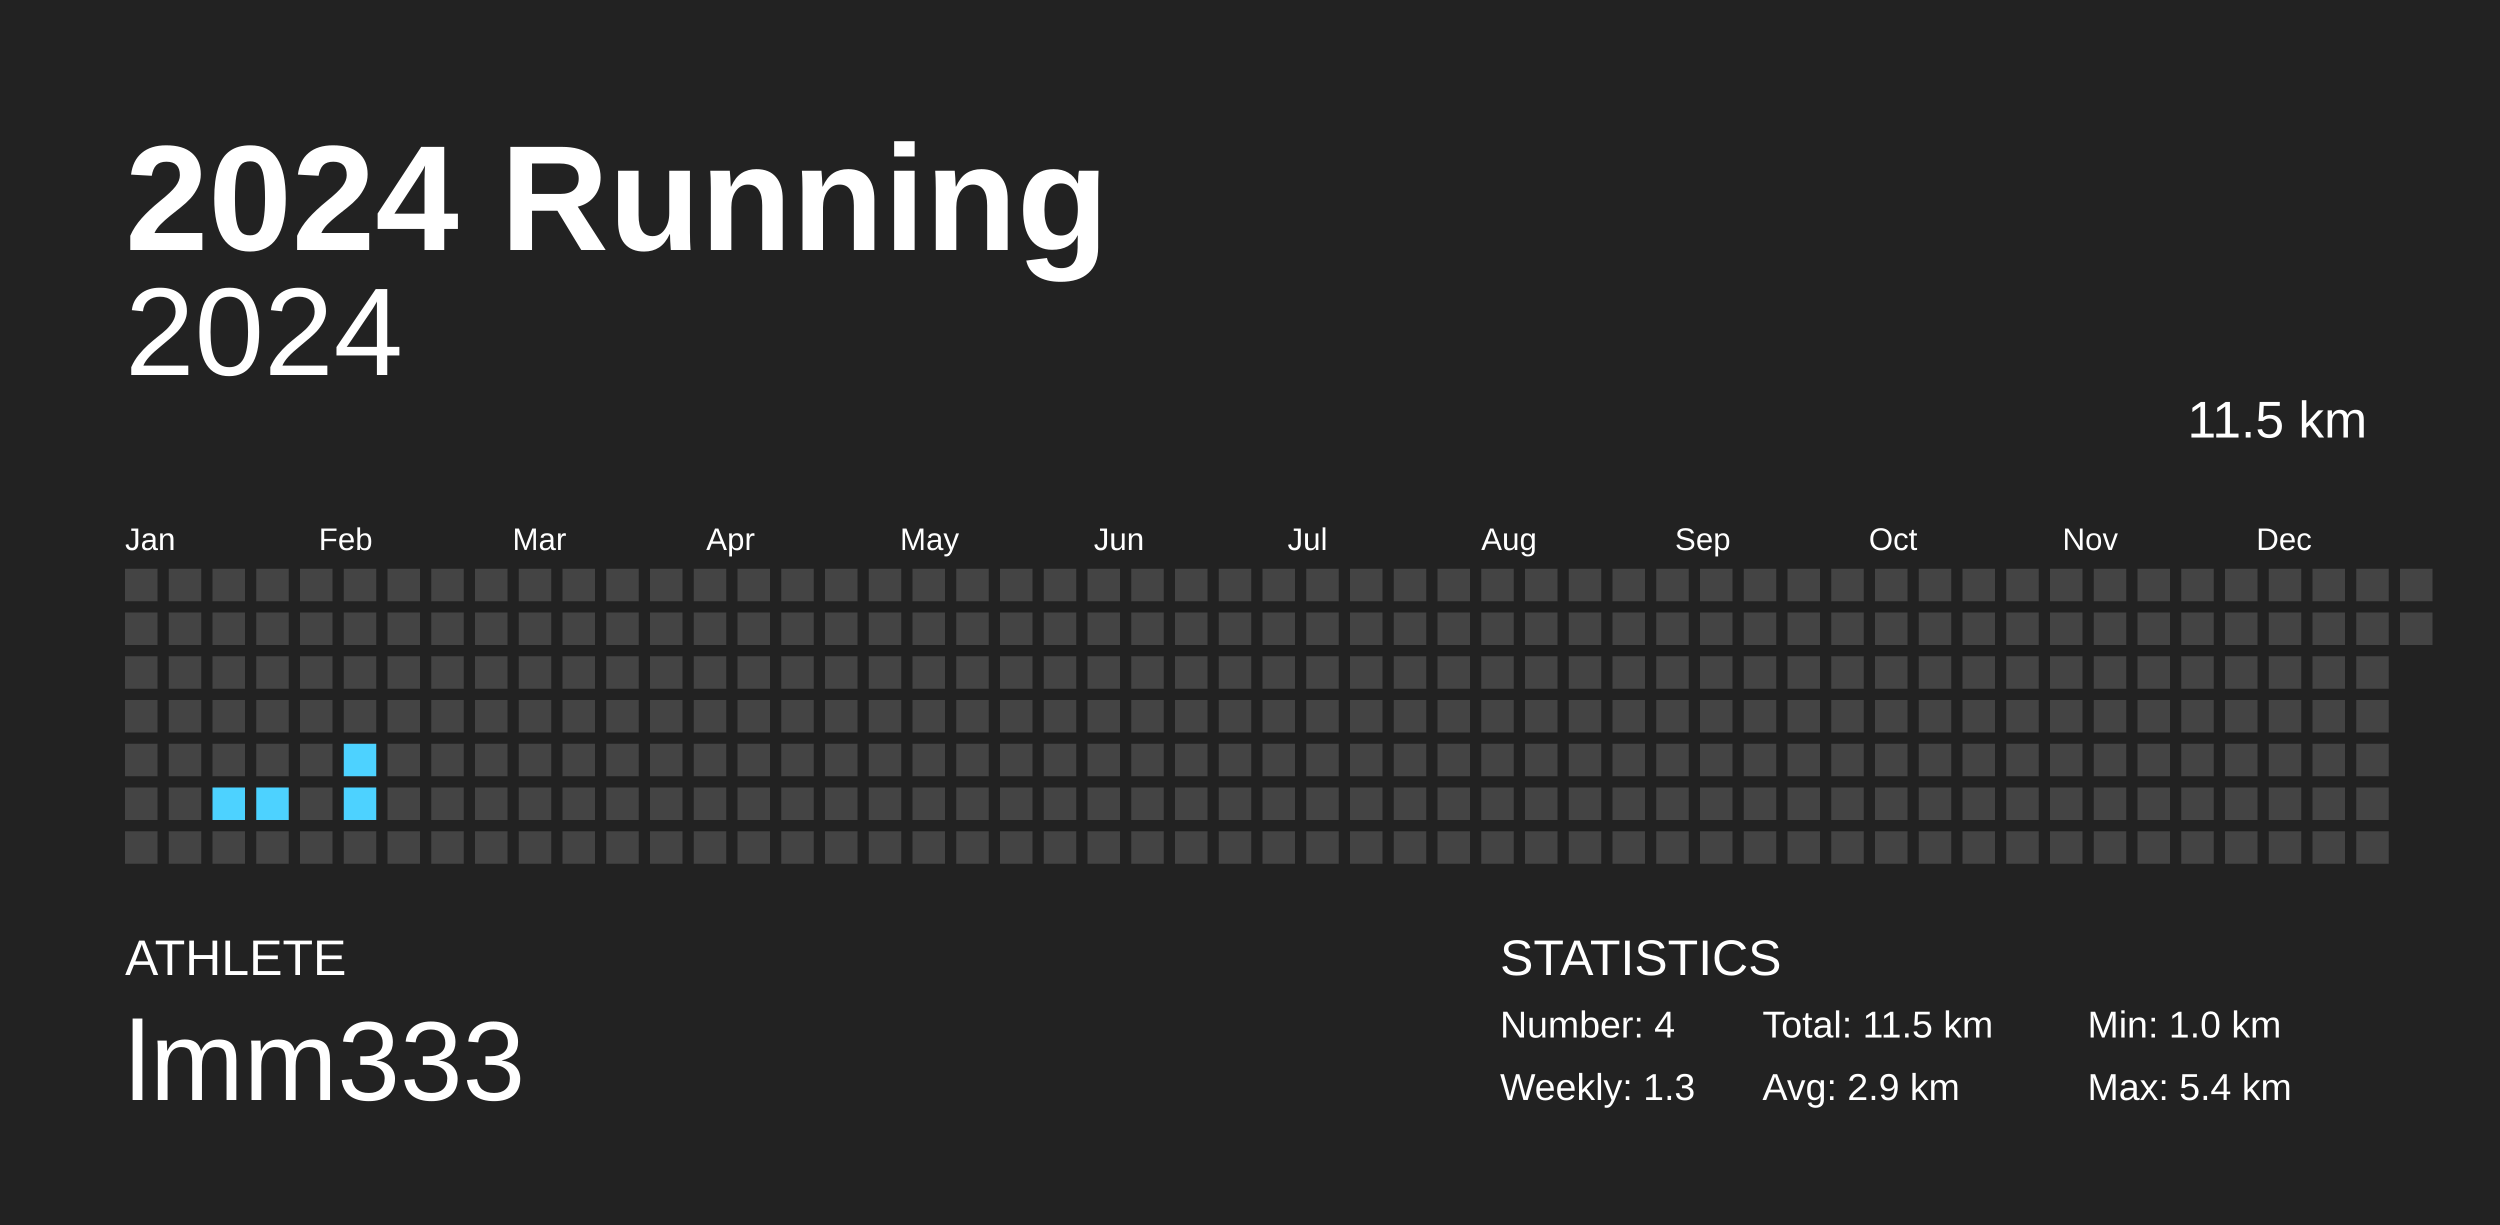
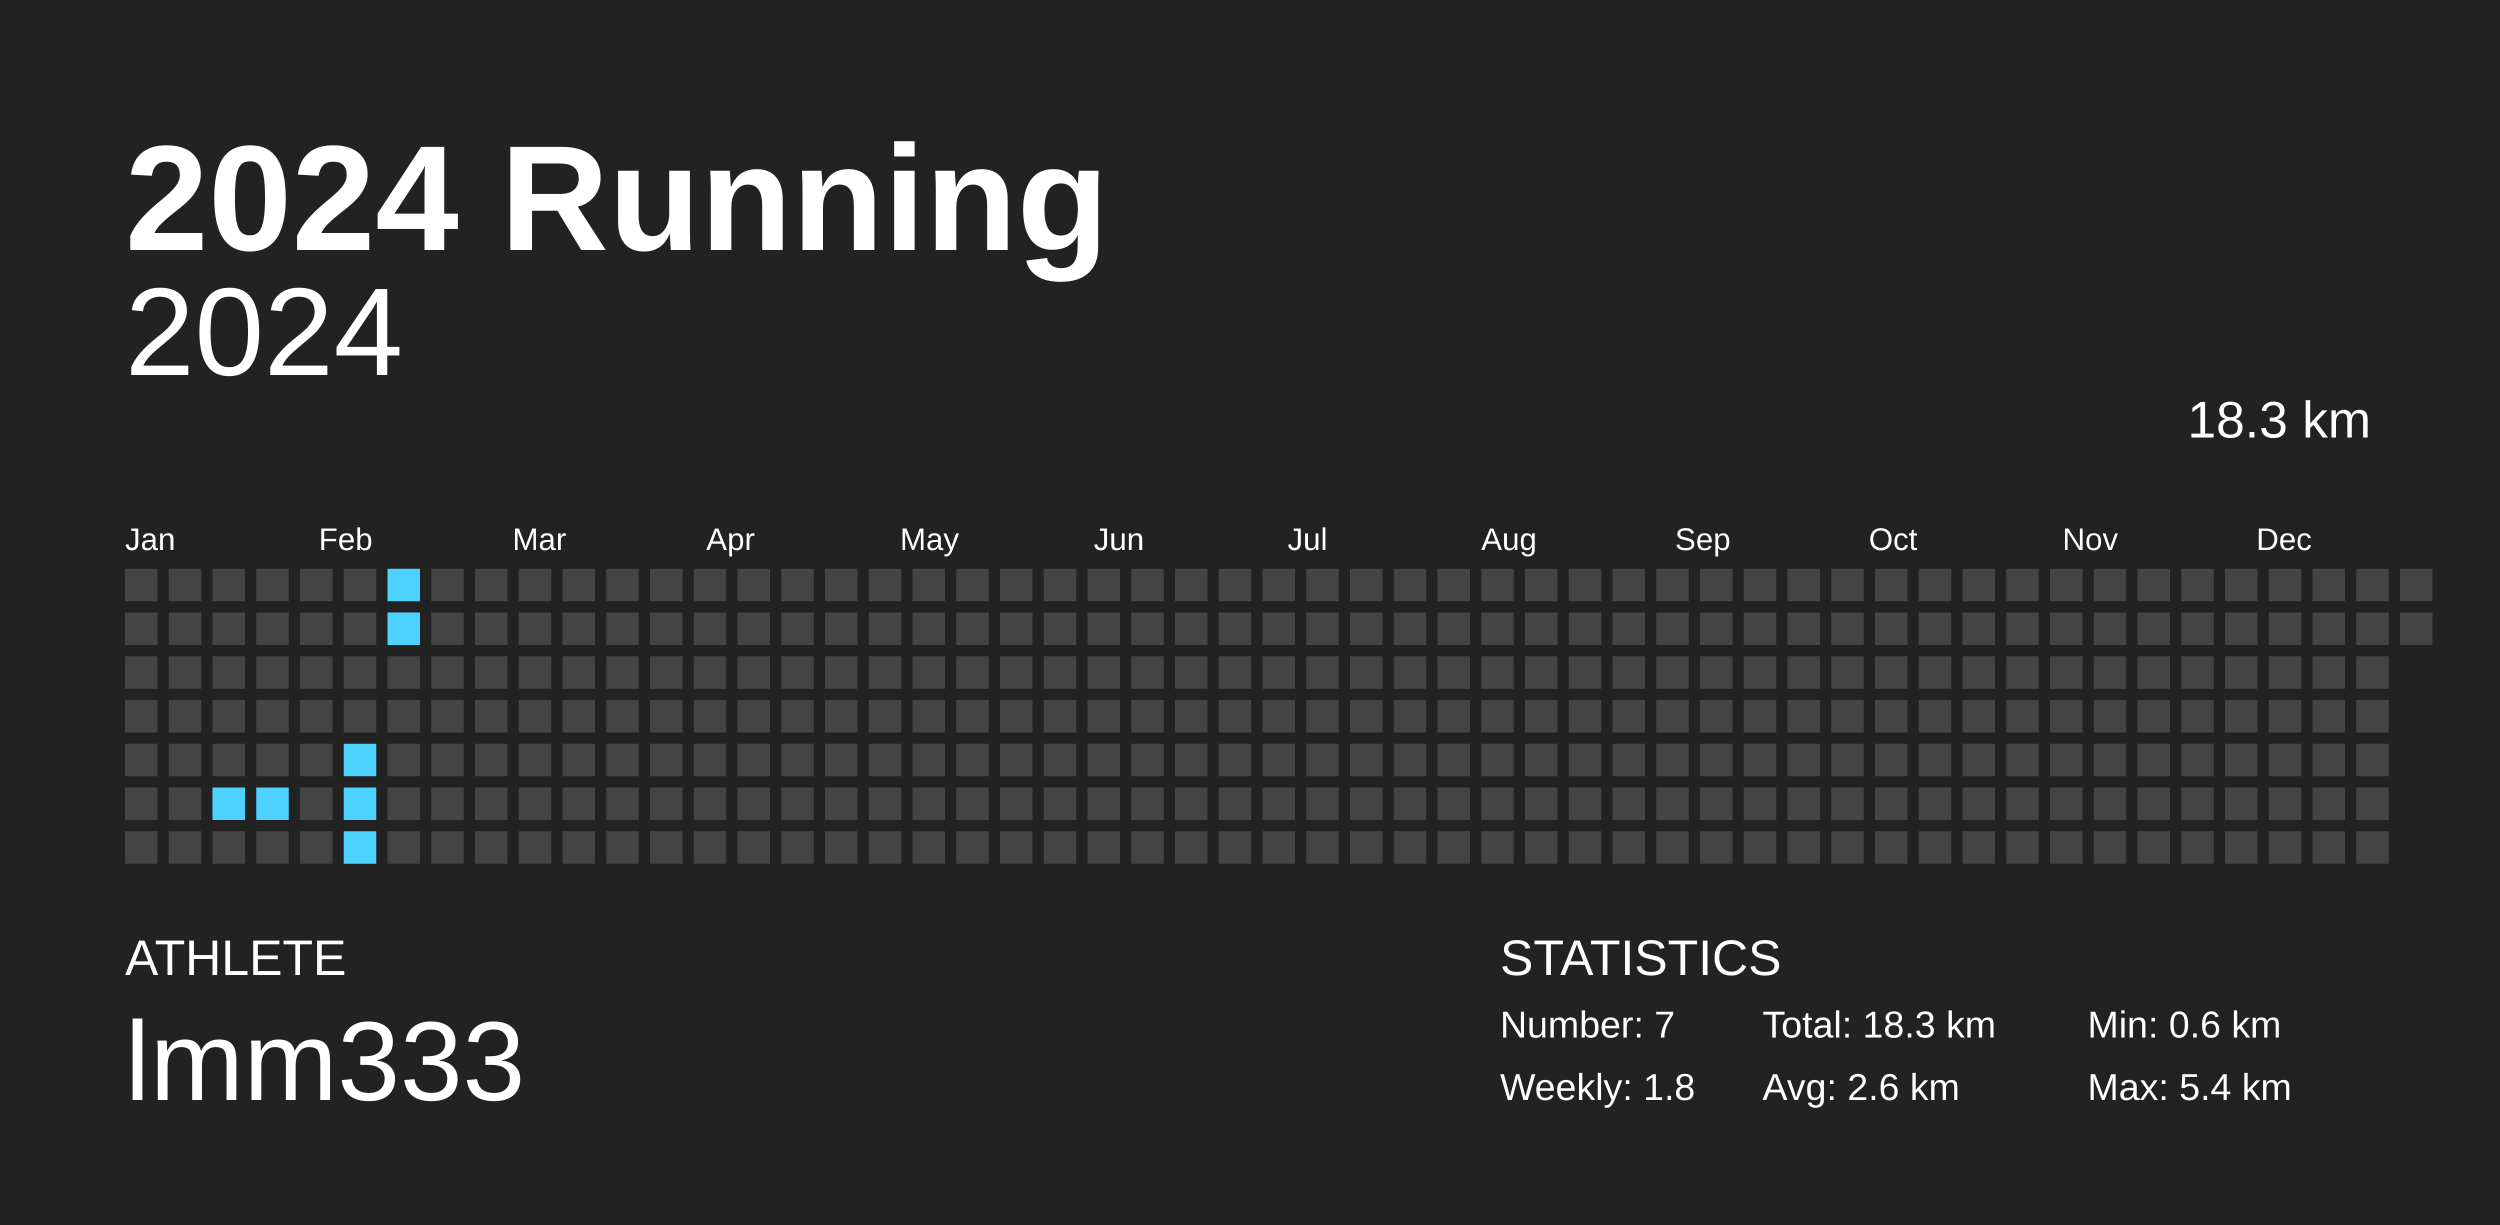
<svg xmlns="http://www.w3.org/2000/svg" baseProfile="full" height="98mm" version="1.1" viewBox="0,0,200,98" width="200mm">
  <defs />
  <rect fill="#222222" height="98" width="200" x="0" y="0" />
  <text fill="#FFFFFF" style="font-size:12px; font-family:Arial; font-weight:bold;" x="10" y="20">2024 Running</text>
  <text fill="#FFFFFF" style="font-size:4px; font-family:Arial" x="10" y="78">ATHLETE</text>
  <text fill="#FFFFFF" style="font-size:9px; font-family:Arial" x="10" y="88">lmm333</text>
  <text fill="#FFFFFF" style="font-size:4px; font-family:Arial" x="120" y="78">STATISTICS</text>
-   <text fill="#FFFFFF" style="font-size:3px; font-family:Arial" x="120" y="83">Number: 4</text>
-   <text fill="#FFFFFF" style="font-size:3px; font-family:Arial" x="120" y="88">Weekly: 1.3</text>
-   <text fill="#FFFFFF" style="font-size:3px; font-family:Arial" x="141" y="83">Total: 11.5 km</text>
-   <text fill="#FFFFFF" style="font-size:3px; font-family:Arial" x="141" y="88">Avg: 2.9 km</text>
-   <text fill="#FFFFFF" style="font-size:3px; font-family:Arial" x="167" y="83">Min: 1.0 km</text>
+   <text fill="#FFFFFF" style="font-size:3px; font-family:Arial" x="120" y="83">Number: 7</text>
+   <text fill="#FFFFFF" style="font-size:3px; font-family:Arial" x="120" y="88">Weekly: 1.8</text>
+   <text fill="#FFFFFF" style="font-size:3px; font-family:Arial" x="141" y="83">Total: 18.3 km</text>
+   <text fill="#FFFFFF" style="font-size:3px; font-family:Arial" x="141" y="88">Avg: 2.6 km</text>
+   <text fill="#FFFFFF" style="font-size:3px; font-family:Arial" x="167" y="83">Min: 0.6 km</text>
  <text fill="#FFFFFF" style="font-size:3px; font-family:Arial" x="167" y="88">Max: 5.4 km</text>
  <text alignment-baseline="hanging" fill="#FFFFFF" style="font-size:10.0px; font-family:Arial;" x="10" y="30">2024</text>
-   <text alignment-baseline="hanging" fill="#FFFFFF" style="font-size:4.125px; font-family:Arial;" x="175" y="35">11.5 km</text>
+   <text alignment-baseline="hanging" fill="#FFFFFF" style="font-size:4.125px; font-family:Arial;" x="175" y="35">18.3 km</text>
  <text fill="#FFFFFF" style="font-size:2.5px; font-family:Arial" x="10.0" y="44">Jan</text>
  <text fill="#FFFFFF" style="font-size:2.5px; font-family:Arial" x="25.5" y="44">Feb</text>
  <text fill="#FFFFFF" style="font-size:2.5px; font-family:Arial" x="41.0" y="44">Mar</text>
  <text fill="#FFFFFF" style="font-size:2.5px; font-family:Arial" x="56.5" y="44">Apr</text>
  <text fill="#FFFFFF" style="font-size:2.5px; font-family:Arial" x="72.0" y="44">May</text>
  <text fill="#FFFFFF" style="font-size:2.5px; font-family:Arial" x="87.5" y="44">Jun</text>
  <text fill="#FFFFFF" style="font-size:2.5px; font-family:Arial" x="103.0" y="44">Jul</text>
  <text fill="#FFFFFF" style="font-size:2.5px; font-family:Arial" x="118.5" y="44">Aug</text>
  <text fill="#FFFFFF" style="font-size:2.5px; font-family:Arial" x="134.0" y="44">Sep</text>
  <text fill="#FFFFFF" style="font-size:2.5px; font-family:Arial" x="149.5" y="44">Oct</text>
  <text fill="#FFFFFF" style="font-size:2.5px; font-family:Arial" x="165.0" y="44">Nov</text>
  <text fill="#FFFFFF" style="font-size:2.5px; font-family:Arial" x="180.5" y="44">Dec</text>
  <rect fill="#444444" height="2.6" width="2.6" x="10.0" y="45.5" />
  <rect fill="#444444" height="2.6" width="2.6" x="10.0" y="49.0" />
  <rect fill="#444444" height="2.6" width="2.6" x="10.0" y="52.5" />
  <rect fill="#444444" height="2.6" width="2.6" x="10.0" y="56.0" />
  <rect fill="#444444" height="2.6" width="2.6" x="10.0" y="59.5" />
  <rect fill="#444444" height="2.6" width="2.6" x="10.0" y="63.0" />
  <rect fill="#444444" height="2.6" width="2.6" x="10.0" y="66.5" />
  <rect fill="#444444" height="2.6" width="2.6" x="13.5" y="45.5" />
  <rect fill="#444444" height="2.6" width="2.6" x="13.5" y="49.0" />
  <rect fill="#444444" height="2.6" width="2.6" x="13.5" y="52.5" />
  <rect fill="#444444" height="2.6" width="2.6" x="13.5" y="56.0" />
  <rect fill="#444444" height="2.6" width="2.6" x="13.5" y="59.5" />
  <rect fill="#444444" height="2.6" width="2.6" x="13.5" y="63.0" />
  <rect fill="#444444" height="2.6" width="2.6" x="13.5" y="66.5" />
  <rect fill="#444444" height="2.6" width="2.6" x="17.0" y="45.5" />
  <rect fill="#444444" height="2.6" width="2.6" x="17.0" y="49.0" />
  <rect fill="#444444" height="2.6" width="2.6" x="17.0" y="52.5" />
  <rect fill="#444444" height="2.6" width="2.6" x="17.0" y="56.0" />
  <rect fill="#444444" height="2.6" width="2.6" x="17.0" y="59.5" />
  <rect fill="#4dd2ff" height="2.6" width="2.6" x="17.0" y="63.0" />
  <rect fill="#444444" height="2.6" width="2.6" x="17.0" y="66.5" />
  <rect fill="#444444" height="2.6" width="2.6" x="20.5" y="45.5" />
  <rect fill="#444444" height="2.6" width="2.6" x="20.5" y="49.0" />
  <rect fill="#444444" height="2.6" width="2.6" x="20.5" y="52.5" />
  <rect fill="#444444" height="2.6" width="2.6" x="20.5" y="56.0" />
  <rect fill="#444444" height="2.6" width="2.6" x="20.5" y="59.5" />
  <rect fill="#4dd2ff" height="2.6" width="2.6" x="20.5" y="63.0" />
  <rect fill="#444444" height="2.6" width="2.6" x="20.5" y="66.5" />
  <rect fill="#444444" height="2.6" width="2.6" x="24.0" y="45.5" />
  <rect fill="#444444" height="2.6" width="2.6" x="24.0" y="49.0" />
  <rect fill="#444444" height="2.6" width="2.6" x="24.0" y="52.5" />
  <rect fill="#444444" height="2.6" width="2.6" x="24.0" y="56.0" />
  <rect fill="#444444" height="2.6" width="2.6" x="24.0" y="59.5" />
  <rect fill="#444444" height="2.6" width="2.6" x="24.0" y="63.0" />
  <rect fill="#444444" height="2.6" width="2.6" x="24.0" y="66.5" />
  <rect fill="#444444" height="2.6" width="2.6" x="27.5" y="45.5" />
  <rect fill="#444444" height="2.6" width="2.6" x="27.5" y="49.0" />
  <rect fill="#444444" height="2.6" width="2.6" x="27.5" y="52.5" />
  <rect fill="#444444" height="2.6" width="2.6" x="27.5" y="56.0" />
  <rect fill="#4dd2ff" height="2.6" width="2.6" x="27.5" y="59.5" />
  <rect fill="#4dd2ff" height="2.6" width="2.6" x="27.5" y="63.0" />
-   <rect fill="#444444" height="2.6" width="2.6" x="27.5" y="66.5" />
-   <rect fill="#444444" height="2.6" width="2.6" x="31.0" y="45.5" />
-   <rect fill="#444444" height="2.6" width="2.6" x="31.0" y="49.0" />
+   <rect fill="#4dd2ff" height="2.6" width="2.6" x="27.5" y="66.5" />
+   <rect fill="#4dd2ff" height="2.6" width="2.6" x="31.0" y="45.5" />
+   <rect fill="#4dd2ff" height="2.6" width="2.6" x="31.0" y="49.0" />
  <rect fill="#444444" height="2.6" width="2.6" x="31.0" y="52.5" />
  <rect fill="#444444" height="2.6" width="2.6" x="31.0" y="56.0" />
  <rect fill="#444444" height="2.6" width="2.6" x="31.0" y="59.5" />
  <rect fill="#444444" height="2.6" width="2.6" x="31.0" y="63.0" />
  <rect fill="#444444" height="2.6" width="2.6" x="31.0" y="66.5" />
  <rect fill="#444444" height="2.6" width="2.6" x="34.5" y="45.5" />
  <rect fill="#444444" height="2.6" width="2.6" x="34.5" y="49.0" />
  <rect fill="#444444" height="2.6" width="2.6" x="34.5" y="52.5" />
  <rect fill="#444444" height="2.6" width="2.6" x="34.5" y="56.0" />
  <rect fill="#444444" height="2.6" width="2.6" x="34.5" y="59.5" />
  <rect fill="#444444" height="2.6" width="2.6" x="34.5" y="63.0" />
  <rect fill="#444444" height="2.6" width="2.6" x="34.5" y="66.5" />
  <rect fill="#444444" height="2.6" width="2.6" x="38.0" y="45.5" />
  <rect fill="#444444" height="2.6" width="2.6" x="38.0" y="49.0" />
  <rect fill="#444444" height="2.6" width="2.6" x="38.0" y="52.5" />
  <rect fill="#444444" height="2.6" width="2.6" x="38.0" y="56.0" />
  <rect fill="#444444" height="2.6" width="2.6" x="38.0" y="59.5" />
  <rect fill="#444444" height="2.6" width="2.6" x="38.0" y="63.0" />
  <rect fill="#444444" height="2.6" width="2.6" x="38.0" y="66.5" />
  <rect fill="#444444" height="2.6" width="2.6" x="41.5" y="45.5" />
  <rect fill="#444444" height="2.6" width="2.6" x="41.5" y="49.0" />
  <rect fill="#444444" height="2.6" width="2.6" x="41.5" y="52.5" />
  <rect fill="#444444" height="2.6" width="2.6" x="41.5" y="56.0" />
  <rect fill="#444444" height="2.6" width="2.6" x="41.5" y="59.5" />
  <rect fill="#444444" height="2.6" width="2.6" x="41.5" y="63.0" />
  <rect fill="#444444" height="2.6" width="2.6" x="41.5" y="66.5" />
  <rect fill="#444444" height="2.6" width="2.6" x="45.0" y="45.5" />
  <rect fill="#444444" height="2.6" width="2.6" x="45.0" y="49.0" />
  <rect fill="#444444" height="2.6" width="2.6" x="45.0" y="52.5" />
  <rect fill="#444444" height="2.6" width="2.6" x="45.0" y="56.0" />
  <rect fill="#444444" height="2.6" width="2.6" x="45.0" y="59.5" />
  <rect fill="#444444" height="2.6" width="2.6" x="45.0" y="63.0" />
  <rect fill="#444444" height="2.6" width="2.6" x="45.0" y="66.5" />
  <rect fill="#444444" height="2.6" width="2.6" x="48.5" y="45.5" />
  <rect fill="#444444" height="2.6" width="2.6" x="48.5" y="49.0" />
  <rect fill="#444444" height="2.6" width="2.6" x="48.5" y="52.5" />
  <rect fill="#444444" height="2.6" width="2.6" x="48.5" y="56.0" />
  <rect fill="#444444" height="2.6" width="2.6" x="48.5" y="59.5" />
  <rect fill="#444444" height="2.6" width="2.6" x="48.5" y="63.0" />
  <rect fill="#444444" height="2.6" width="2.6" x="48.5" y="66.5" />
  <rect fill="#444444" height="2.6" width="2.6" x="52.0" y="45.5" />
  <rect fill="#444444" height="2.6" width="2.6" x="52.0" y="49.0" />
  <rect fill="#444444" height="2.6" width="2.6" x="52.0" y="52.5" />
  <rect fill="#444444" height="2.6" width="2.6" x="52.0" y="56.0" />
  <rect fill="#444444" height="2.6" width="2.6" x="52.0" y="59.5" />
  <rect fill="#444444" height="2.6" width="2.6" x="52.0" y="63.0" />
  <rect fill="#444444" height="2.6" width="2.6" x="52.0" y="66.5" />
  <rect fill="#444444" height="2.6" width="2.6" x="55.5" y="45.5" />
  <rect fill="#444444" height="2.6" width="2.6" x="55.5" y="49.0" />
  <rect fill="#444444" height="2.6" width="2.6" x="55.5" y="52.5" />
  <rect fill="#444444" height="2.6" width="2.6" x="55.5" y="56.0" />
  <rect fill="#444444" height="2.6" width="2.6" x="55.5" y="59.5" />
  <rect fill="#444444" height="2.6" width="2.6" x="55.5" y="63.0" />
  <rect fill="#444444" height="2.6" width="2.6" x="55.5" y="66.5" />
  <rect fill="#444444" height="2.6" width="2.6" x="59.0" y="45.5" />
  <rect fill="#444444" height="2.6" width="2.6" x="59.0" y="49.0" />
  <rect fill="#444444" height="2.6" width="2.6" x="59.0" y="52.5" />
  <rect fill="#444444" height="2.6" width="2.6" x="59.0" y="56.0" />
  <rect fill="#444444" height="2.6" width="2.6" x="59.0" y="59.5" />
  <rect fill="#444444" height="2.6" width="2.6" x="59.0" y="63.0" />
  <rect fill="#444444" height="2.6" width="2.6" x="59.0" y="66.5" />
  <rect fill="#444444" height="2.6" width="2.6" x="62.5" y="45.5" />
  <rect fill="#444444" height="2.6" width="2.6" x="62.5" y="49.0" />
  <rect fill="#444444" height="2.6" width="2.6" x="62.5" y="52.5" />
  <rect fill="#444444" height="2.6" width="2.6" x="62.5" y="56.0" />
  <rect fill="#444444" height="2.6" width="2.6" x="62.5" y="59.5" />
  <rect fill="#444444" height="2.6" width="2.6" x="62.5" y="63.0" />
  <rect fill="#444444" height="2.6" width="2.6" x="62.5" y="66.5" />
  <rect fill="#444444" height="2.6" width="2.6" x="66.0" y="45.5" />
  <rect fill="#444444" height="2.6" width="2.6" x="66.0" y="49.0" />
  <rect fill="#444444" height="2.6" width="2.6" x="66.0" y="52.5" />
  <rect fill="#444444" height="2.6" width="2.6" x="66.0" y="56.0" />
  <rect fill="#444444" height="2.6" width="2.6" x="66.0" y="59.5" />
  <rect fill="#444444" height="2.6" width="2.6" x="66.0" y="63.0" />
  <rect fill="#444444" height="2.6" width="2.6" x="66.0" y="66.5" />
  <rect fill="#444444" height="2.6" width="2.6" x="69.5" y="45.5" />
  <rect fill="#444444" height="2.6" width="2.6" x="69.5" y="49.0" />
  <rect fill="#444444" height="2.6" width="2.6" x="69.5" y="52.5" />
  <rect fill="#444444" height="2.6" width="2.6" x="69.5" y="56.0" />
  <rect fill="#444444" height="2.6" width="2.6" x="69.5" y="59.5" />
  <rect fill="#444444" height="2.6" width="2.6" x="69.5" y="63.0" />
  <rect fill="#444444" height="2.6" width="2.6" x="69.5" y="66.5" />
  <rect fill="#444444" height="2.6" width="2.6" x="73.0" y="45.5" />
  <rect fill="#444444" height="2.6" width="2.6" x="73.0" y="49.0" />
  <rect fill="#444444" height="2.6" width="2.6" x="73.0" y="52.5" />
  <rect fill="#444444" height="2.6" width="2.6" x="73.0" y="56.0" />
  <rect fill="#444444" height="2.6" width="2.6" x="73.0" y="59.5" />
  <rect fill="#444444" height="2.6" width="2.6" x="73.0" y="63.0" />
  <rect fill="#444444" height="2.6" width="2.6" x="73.0" y="66.5" />
  <rect fill="#444444" height="2.6" width="2.6" x="76.5" y="45.5" />
  <rect fill="#444444" height="2.6" width="2.6" x="76.5" y="49.0" />
  <rect fill="#444444" height="2.6" width="2.6" x="76.5" y="52.5" />
  <rect fill="#444444" height="2.6" width="2.6" x="76.5" y="56.0" />
  <rect fill="#444444" height="2.6" width="2.6" x="76.5" y="59.5" />
  <rect fill="#444444" height="2.6" width="2.6" x="76.5" y="63.0" />
  <rect fill="#444444" height="2.6" width="2.6" x="76.5" y="66.5" />
  <rect fill="#444444" height="2.6" width="2.6" x="80.0" y="45.5" />
  <rect fill="#444444" height="2.6" width="2.6" x="80.0" y="49.0" />
  <rect fill="#444444" height="2.6" width="2.6" x="80.0" y="52.5" />
  <rect fill="#444444" height="2.6" width="2.6" x="80.0" y="56.0" />
  <rect fill="#444444" height="2.6" width="2.6" x="80.0" y="59.5" />
  <rect fill="#444444" height="2.6" width="2.6" x="80.0" y="63.0" />
  <rect fill="#444444" height="2.6" width="2.6" x="80.0" y="66.5" />
  <rect fill="#444444" height="2.6" width="2.6" x="83.5" y="45.5" />
  <rect fill="#444444" height="2.6" width="2.6" x="83.5" y="49.0" />
  <rect fill="#444444" height="2.6" width="2.6" x="83.5" y="52.5" />
  <rect fill="#444444" height="2.6" width="2.6" x="83.5" y="56.0" />
  <rect fill="#444444" height="2.6" width="2.6" x="83.5" y="59.5" />
  <rect fill="#444444" height="2.6" width="2.6" x="83.5" y="63.0" />
  <rect fill="#444444" height="2.6" width="2.6" x="83.5" y="66.5" />
  <rect fill="#444444" height="2.6" width="2.6" x="87.0" y="45.5" />
  <rect fill="#444444" height="2.6" width="2.6" x="87.0" y="49.0" />
  <rect fill="#444444" height="2.6" width="2.6" x="87.0" y="52.5" />
  <rect fill="#444444" height="2.6" width="2.6" x="87.0" y="56.0" />
  <rect fill="#444444" height="2.6" width="2.6" x="87.0" y="59.5" />
  <rect fill="#444444" height="2.6" width="2.6" x="87.0" y="63.0" />
  <rect fill="#444444" height="2.6" width="2.6" x="87.0" y="66.5" />
  <rect fill="#444444" height="2.6" width="2.6" x="90.5" y="45.5" />
  <rect fill="#444444" height="2.6" width="2.6" x="90.5" y="49.0" />
  <rect fill="#444444" height="2.6" width="2.6" x="90.5" y="52.5" />
  <rect fill="#444444" height="2.6" width="2.6" x="90.5" y="56.0" />
  <rect fill="#444444" height="2.6" width="2.6" x="90.5" y="59.5" />
  <rect fill="#444444" height="2.6" width="2.6" x="90.5" y="63.0" />
  <rect fill="#444444" height="2.6" width="2.6" x="90.5" y="66.5" />
  <rect fill="#444444" height="2.6" width="2.6" x="94.0" y="45.5" />
  <rect fill="#444444" height="2.6" width="2.6" x="94.0" y="49.0" />
  <rect fill="#444444" height="2.6" width="2.6" x="94.0" y="52.5" />
  <rect fill="#444444" height="2.6" width="2.6" x="94.0" y="56.0" />
  <rect fill="#444444" height="2.6" width="2.6" x="94.0" y="59.5" />
  <rect fill="#444444" height="2.6" width="2.6" x="94.0" y="63.0" />
  <rect fill="#444444" height="2.6" width="2.6" x="94.0" y="66.5" />
  <rect fill="#444444" height="2.6" width="2.6" x="97.5" y="45.5" />
  <rect fill="#444444" height="2.6" width="2.6" x="97.5" y="49.0" />
  <rect fill="#444444" height="2.6" width="2.6" x="97.5" y="52.5" />
  <rect fill="#444444" height="2.6" width="2.6" x="97.5" y="56.0" />
  <rect fill="#444444" height="2.6" width="2.6" x="97.5" y="59.5" />
  <rect fill="#444444" height="2.6" width="2.6" x="97.5" y="63.0" />
  <rect fill="#444444" height="2.6" width="2.6" x="97.5" y="66.5" />
  <rect fill="#444444" height="2.6" width="2.6" x="101.0" y="45.5" />
  <rect fill="#444444" height="2.6" width="2.6" x="101.0" y="49.0" />
  <rect fill="#444444" height="2.6" width="2.6" x="101.0" y="52.5" />
  <rect fill="#444444" height="2.6" width="2.6" x="101.0" y="56.0" />
  <rect fill="#444444" height="2.6" width="2.6" x="101.0" y="59.5" />
  <rect fill="#444444" height="2.6" width="2.6" x="101.0" y="63.0" />
  <rect fill="#444444" height="2.6" width="2.6" x="101.0" y="66.5" />
  <rect fill="#444444" height="2.6" width="2.6" x="104.5" y="45.5" />
  <rect fill="#444444" height="2.6" width="2.6" x="104.5" y="49.0" />
  <rect fill="#444444" height="2.6" width="2.6" x="104.5" y="52.5" />
  <rect fill="#444444" height="2.6" width="2.6" x="104.5" y="56.0" />
  <rect fill="#444444" height="2.6" width="2.6" x="104.5" y="59.5" />
  <rect fill="#444444" height="2.6" width="2.6" x="104.5" y="63.0" />
  <rect fill="#444444" height="2.6" width="2.6" x="104.5" y="66.5" />
  <rect fill="#444444" height="2.6" width="2.6" x="108.0" y="45.5" />
  <rect fill="#444444" height="2.6" width="2.6" x="108.0" y="49.0" />
  <rect fill="#444444" height="2.6" width="2.6" x="108.0" y="52.5" />
  <rect fill="#444444" height="2.6" width="2.6" x="108.0" y="56.0" />
  <rect fill="#444444" height="2.6" width="2.6" x="108.0" y="59.5" />
  <rect fill="#444444" height="2.6" width="2.6" x="108.0" y="63.0" />
  <rect fill="#444444" height="2.6" width="2.6" x="108.0" y="66.5" />
  <rect fill="#444444" height="2.6" width="2.6" x="111.5" y="45.5" />
  <rect fill="#444444" height="2.6" width="2.6" x="111.5" y="49.0" />
  <rect fill="#444444" height="2.6" width="2.6" x="111.5" y="52.5" />
  <rect fill="#444444" height="2.6" width="2.6" x="111.5" y="56.0" />
  <rect fill="#444444" height="2.6" width="2.6" x="111.5" y="59.5" />
  <rect fill="#444444" height="2.6" width="2.6" x="111.5" y="63.0" />
  <rect fill="#444444" height="2.6" width="2.6" x="111.5" y="66.5" />
  <rect fill="#444444" height="2.6" width="2.6" x="115.0" y="45.5" />
  <rect fill="#444444" height="2.6" width="2.6" x="115.0" y="49.0" />
  <rect fill="#444444" height="2.6" width="2.6" x="115.0" y="52.5" />
  <rect fill="#444444" height="2.6" width="2.6" x="115.0" y="56.0" />
  <rect fill="#444444" height="2.6" width="2.6" x="115.0" y="59.5" />
  <rect fill="#444444" height="2.6" width="2.6" x="115.0" y="63.0" />
  <rect fill="#444444" height="2.6" width="2.6" x="115.0" y="66.5" />
  <rect fill="#444444" height="2.6" width="2.6" x="118.5" y="45.5" />
  <rect fill="#444444" height="2.6" width="2.6" x="118.5" y="49.0" />
  <rect fill="#444444" height="2.6" width="2.6" x="118.5" y="52.5" />
  <rect fill="#444444" height="2.6" width="2.6" x="118.5" y="56.0" />
  <rect fill="#444444" height="2.6" width="2.6" x="118.5" y="59.5" />
  <rect fill="#444444" height="2.6" width="2.6" x="118.5" y="63.0" />
  <rect fill="#444444" height="2.6" width="2.6" x="118.5" y="66.5" />
  <rect fill="#444444" height="2.6" width="2.6" x="122.0" y="45.5" />
  <rect fill="#444444" height="2.6" width="2.6" x="122.0" y="49.0" />
  <rect fill="#444444" height="2.6" width="2.6" x="122.0" y="52.5" />
  <rect fill="#444444" height="2.6" width="2.6" x="122.0" y="56.0" />
  <rect fill="#444444" height="2.6" width="2.6" x="122.0" y="59.5" />
  <rect fill="#444444" height="2.6" width="2.6" x="122.0" y="63.0" />
  <rect fill="#444444" height="2.6" width="2.6" x="122.0" y="66.5" />
  <rect fill="#444444" height="2.6" width="2.6" x="125.5" y="45.5" />
  <rect fill="#444444" height="2.6" width="2.6" x="125.5" y="49.0" />
  <rect fill="#444444" height="2.6" width="2.6" x="125.5" y="52.5" />
  <rect fill="#444444" height="2.6" width="2.6" x="125.5" y="56.0" />
  <rect fill="#444444" height="2.6" width="2.6" x="125.5" y="59.5" />
  <rect fill="#444444" height="2.6" width="2.6" x="125.5" y="63.0" />
  <rect fill="#444444" height="2.6" width="2.6" x="125.5" y="66.5" />
  <rect fill="#444444" height="2.6" width="2.6" x="129.0" y="45.5" />
  <rect fill="#444444" height="2.6" width="2.6" x="129.0" y="49.0" />
  <rect fill="#444444" height="2.6" width="2.6" x="129.0" y="52.5" />
  <rect fill="#444444" height="2.6" width="2.6" x="129.0" y="56.0" />
  <rect fill="#444444" height="2.6" width="2.6" x="129.0" y="59.5" />
  <rect fill="#444444" height="2.6" width="2.6" x="129.0" y="63.0" />
  <rect fill="#444444" height="2.6" width="2.6" x="129.0" y="66.5" />
  <rect fill="#444444" height="2.6" width="2.6" x="132.5" y="45.5" />
  <rect fill="#444444" height="2.6" width="2.6" x="132.5" y="49.0" />
  <rect fill="#444444" height="2.6" width="2.6" x="132.5" y="52.5" />
  <rect fill="#444444" height="2.6" width="2.6" x="132.5" y="56.0" />
  <rect fill="#444444" height="2.6" width="2.6" x="132.5" y="59.5" />
  <rect fill="#444444" height="2.6" width="2.6" x="132.5" y="63.0" />
  <rect fill="#444444" height="2.6" width="2.6" x="132.5" y="66.5" />
  <rect fill="#444444" height="2.6" width="2.6" x="136.0" y="45.5" />
  <rect fill="#444444" height="2.6" width="2.6" x="136.0" y="49.0" />
  <rect fill="#444444" height="2.6" width="2.6" x="136.0" y="52.5" />
  <rect fill="#444444" height="2.6" width="2.6" x="136.0" y="56.0" />
  <rect fill="#444444" height="2.6" width="2.6" x="136.0" y="59.5" />
  <rect fill="#444444" height="2.6" width="2.6" x="136.0" y="63.0" />
  <rect fill="#444444" height="2.6" width="2.6" x="136.0" y="66.5" />
  <rect fill="#444444" height="2.6" width="2.6" x="139.5" y="45.5" />
  <rect fill="#444444" height="2.6" width="2.6" x="139.5" y="49.0" />
  <rect fill="#444444" height="2.6" width="2.6" x="139.5" y="52.5" />
  <rect fill="#444444" height="2.6" width="2.6" x="139.5" y="56.0" />
  <rect fill="#444444" height="2.6" width="2.6" x="139.5" y="59.5" />
  <rect fill="#444444" height="2.6" width="2.6" x="139.5" y="63.0" />
  <rect fill="#444444" height="2.6" width="2.6" x="139.5" y="66.5" />
  <rect fill="#444444" height="2.6" width="2.6" x="143.0" y="45.5" />
  <rect fill="#444444" height="2.6" width="2.6" x="143.0" y="49.0" />
  <rect fill="#444444" height="2.6" width="2.6" x="143.0" y="52.5" />
  <rect fill="#444444" height="2.6" width="2.6" x="143.0" y="56.0" />
  <rect fill="#444444" height="2.6" width="2.6" x="143.0" y="59.5" />
  <rect fill="#444444" height="2.6" width="2.6" x="143.0" y="63.0" />
  <rect fill="#444444" height="2.6" width="2.6" x="143.0" y="66.5" />
  <rect fill="#444444" height="2.6" width="2.6" x="146.5" y="45.5" />
  <rect fill="#444444" height="2.6" width="2.6" x="146.5" y="49.0" />
  <rect fill="#444444" height="2.6" width="2.6" x="146.5" y="52.5" />
  <rect fill="#444444" height="2.6" width="2.6" x="146.5" y="56.0" />
  <rect fill="#444444" height="2.6" width="2.6" x="146.5" y="59.5" />
  <rect fill="#444444" height="2.6" width="2.6" x="146.5" y="63.0" />
  <rect fill="#444444" height="2.6" width="2.6" x="146.5" y="66.5" />
  <rect fill="#444444" height="2.6" width="2.6" x="150.0" y="45.5" />
  <rect fill="#444444" height="2.6" width="2.6" x="150.0" y="49.0" />
  <rect fill="#444444" height="2.6" width="2.6" x="150.0" y="52.5" />
  <rect fill="#444444" height="2.6" width="2.6" x="150.0" y="56.0" />
  <rect fill="#444444" height="2.6" width="2.6" x="150.0" y="59.5" />
  <rect fill="#444444" height="2.6" width="2.6" x="150.0" y="63.0" />
  <rect fill="#444444" height="2.6" width="2.6" x="150.0" y="66.5" />
  <rect fill="#444444" height="2.6" width="2.6" x="153.5" y="45.5" />
  <rect fill="#444444" height="2.6" width="2.6" x="153.5" y="49.0" />
  <rect fill="#444444" height="2.6" width="2.6" x="153.5" y="52.5" />
  <rect fill="#444444" height="2.6" width="2.6" x="153.5" y="56.0" />
  <rect fill="#444444" height="2.6" width="2.6" x="153.5" y="59.5" />
  <rect fill="#444444" height="2.6" width="2.6" x="153.5" y="63.0" />
  <rect fill="#444444" height="2.6" width="2.6" x="153.5" y="66.5" />
  <rect fill="#444444" height="2.6" width="2.6" x="157.0" y="45.5" />
  <rect fill="#444444" height="2.6" width="2.6" x="157.0" y="49.0" />
  <rect fill="#444444" height="2.6" width="2.6" x="157.0" y="52.5" />
  <rect fill="#444444" height="2.6" width="2.6" x="157.0" y="56.0" />
  <rect fill="#444444" height="2.6" width="2.6" x="157.0" y="59.5" />
  <rect fill="#444444" height="2.6" width="2.6" x="157.0" y="63.0" />
  <rect fill="#444444" height="2.6" width="2.6" x="157.0" y="66.5" />
  <rect fill="#444444" height="2.6" width="2.6" x="160.5" y="45.5" />
  <rect fill="#444444" height="2.6" width="2.6" x="160.5" y="49.0" />
  <rect fill="#444444" height="2.6" width="2.6" x="160.5" y="52.5" />
  <rect fill="#444444" height="2.6" width="2.6" x="160.5" y="56.0" />
  <rect fill="#444444" height="2.6" width="2.6" x="160.5" y="59.5" />
  <rect fill="#444444" height="2.6" width="2.6" x="160.5" y="63.0" />
  <rect fill="#444444" height="2.6" width="2.6" x="160.5" y="66.5" />
  <rect fill="#444444" height="2.6" width="2.6" x="164.0" y="45.5" />
  <rect fill="#444444" height="2.6" width="2.6" x="164.0" y="49.0" />
  <rect fill="#444444" height="2.6" width="2.6" x="164.0" y="52.5" />
  <rect fill="#444444" height="2.6" width="2.6" x="164.0" y="56.0" />
  <rect fill="#444444" height="2.6" width="2.6" x="164.0" y="59.5" />
  <rect fill="#444444" height="2.6" width="2.6" x="164.0" y="63.0" />
  <rect fill="#444444" height="2.6" width="2.6" x="164.0" y="66.5" />
  <rect fill="#444444" height="2.6" width="2.6" x="167.5" y="45.5" />
  <rect fill="#444444" height="2.6" width="2.6" x="167.5" y="49.0" />
  <rect fill="#444444" height="2.6" width="2.6" x="167.5" y="52.5" />
  <rect fill="#444444" height="2.6" width="2.6" x="167.5" y="56.0" />
  <rect fill="#444444" height="2.6" width="2.6" x="167.5" y="59.5" />
  <rect fill="#444444" height="2.6" width="2.6" x="167.5" y="63.0" />
  <rect fill="#444444" height="2.6" width="2.6" x="167.5" y="66.5" />
  <rect fill="#444444" height="2.6" width="2.6" x="171.0" y="45.5" />
  <rect fill="#444444" height="2.6" width="2.6" x="171.0" y="49.0" />
  <rect fill="#444444" height="2.6" width="2.6" x="171.0" y="52.5" />
  <rect fill="#444444" height="2.6" width="2.6" x="171.0" y="56.0" />
  <rect fill="#444444" height="2.6" width="2.6" x="171.0" y="59.5" />
  <rect fill="#444444" height="2.6" width="2.6" x="171.0" y="63.0" />
  <rect fill="#444444" height="2.6" width="2.6" x="171.0" y="66.5" />
  <rect fill="#444444" height="2.6" width="2.6" x="174.5" y="45.5" />
  <rect fill="#444444" height="2.6" width="2.6" x="174.5" y="49.0" />
  <rect fill="#444444" height="2.6" width="2.6" x="174.5" y="52.5" />
  <rect fill="#444444" height="2.6" width="2.6" x="174.5" y="56.0" />
  <rect fill="#444444" height="2.6" width="2.6" x="174.5" y="59.5" />
  <rect fill="#444444" height="2.6" width="2.6" x="174.5" y="63.0" />
  <rect fill="#444444" height="2.6" width="2.6" x="174.5" y="66.5" />
  <rect fill="#444444" height="2.6" width="2.6" x="178.0" y="45.5" />
  <rect fill="#444444" height="2.6" width="2.6" x="178.0" y="49.0" />
  <rect fill="#444444" height="2.6" width="2.6" x="178.0" y="52.5" />
  <rect fill="#444444" height="2.6" width="2.6" x="178.0" y="56.0" />
  <rect fill="#444444" height="2.6" width="2.6" x="178.0" y="59.5" />
  <rect fill="#444444" height="2.6" width="2.6" x="178.0" y="63.0" />
  <rect fill="#444444" height="2.6" width="2.6" x="178.0" y="66.5" />
  <rect fill="#444444" height="2.6" width="2.6" x="181.5" y="45.5" />
  <rect fill="#444444" height="2.6" width="2.6" x="181.5" y="49.0" />
  <rect fill="#444444" height="2.6" width="2.6" x="181.5" y="52.5" />
  <rect fill="#444444" height="2.6" width="2.6" x="181.5" y="56.0" />
  <rect fill="#444444" height="2.6" width="2.6" x="181.5" y="59.5" />
  <rect fill="#444444" height="2.6" width="2.6" x="181.5" y="63.0" />
  <rect fill="#444444" height="2.6" width="2.6" x="181.5" y="66.5" />
  <rect fill="#444444" height="2.6" width="2.6" x="185.0" y="45.5" />
  <rect fill="#444444" height="2.6" width="2.6" x="185.0" y="49.0" />
  <rect fill="#444444" height="2.6" width="2.6" x="185.0" y="52.5" />
  <rect fill="#444444" height="2.6" width="2.6" x="185.0" y="56.0" />
  <rect fill="#444444" height="2.6" width="2.6" x="185.0" y="59.5" />
  <rect fill="#444444" height="2.6" width="2.6" x="185.0" y="63.0" />
  <rect fill="#444444" height="2.6" width="2.6" x="185.0" y="66.5" />
  <rect fill="#444444" height="2.6" width="2.6" x="188.5" y="45.5" />
  <rect fill="#444444" height="2.6" width="2.6" x="188.5" y="49.0" />
  <rect fill="#444444" height="2.6" width="2.6" x="188.5" y="52.5" />
  <rect fill="#444444" height="2.6" width="2.6" x="188.5" y="56.0" />
  <rect fill="#444444" height="2.6" width="2.6" x="188.5" y="59.5" />
  <rect fill="#444444" height="2.6" width="2.6" x="188.5" y="63.0" />
  <rect fill="#444444" height="2.6" width="2.6" x="188.5" y="66.5" />
  <rect fill="#444444" height="2.6" width="2.6" x="192.0" y="45.5" />
  <rect fill="#444444" height="2.6" width="2.6" x="192.0" y="49.0" />
</svg>
